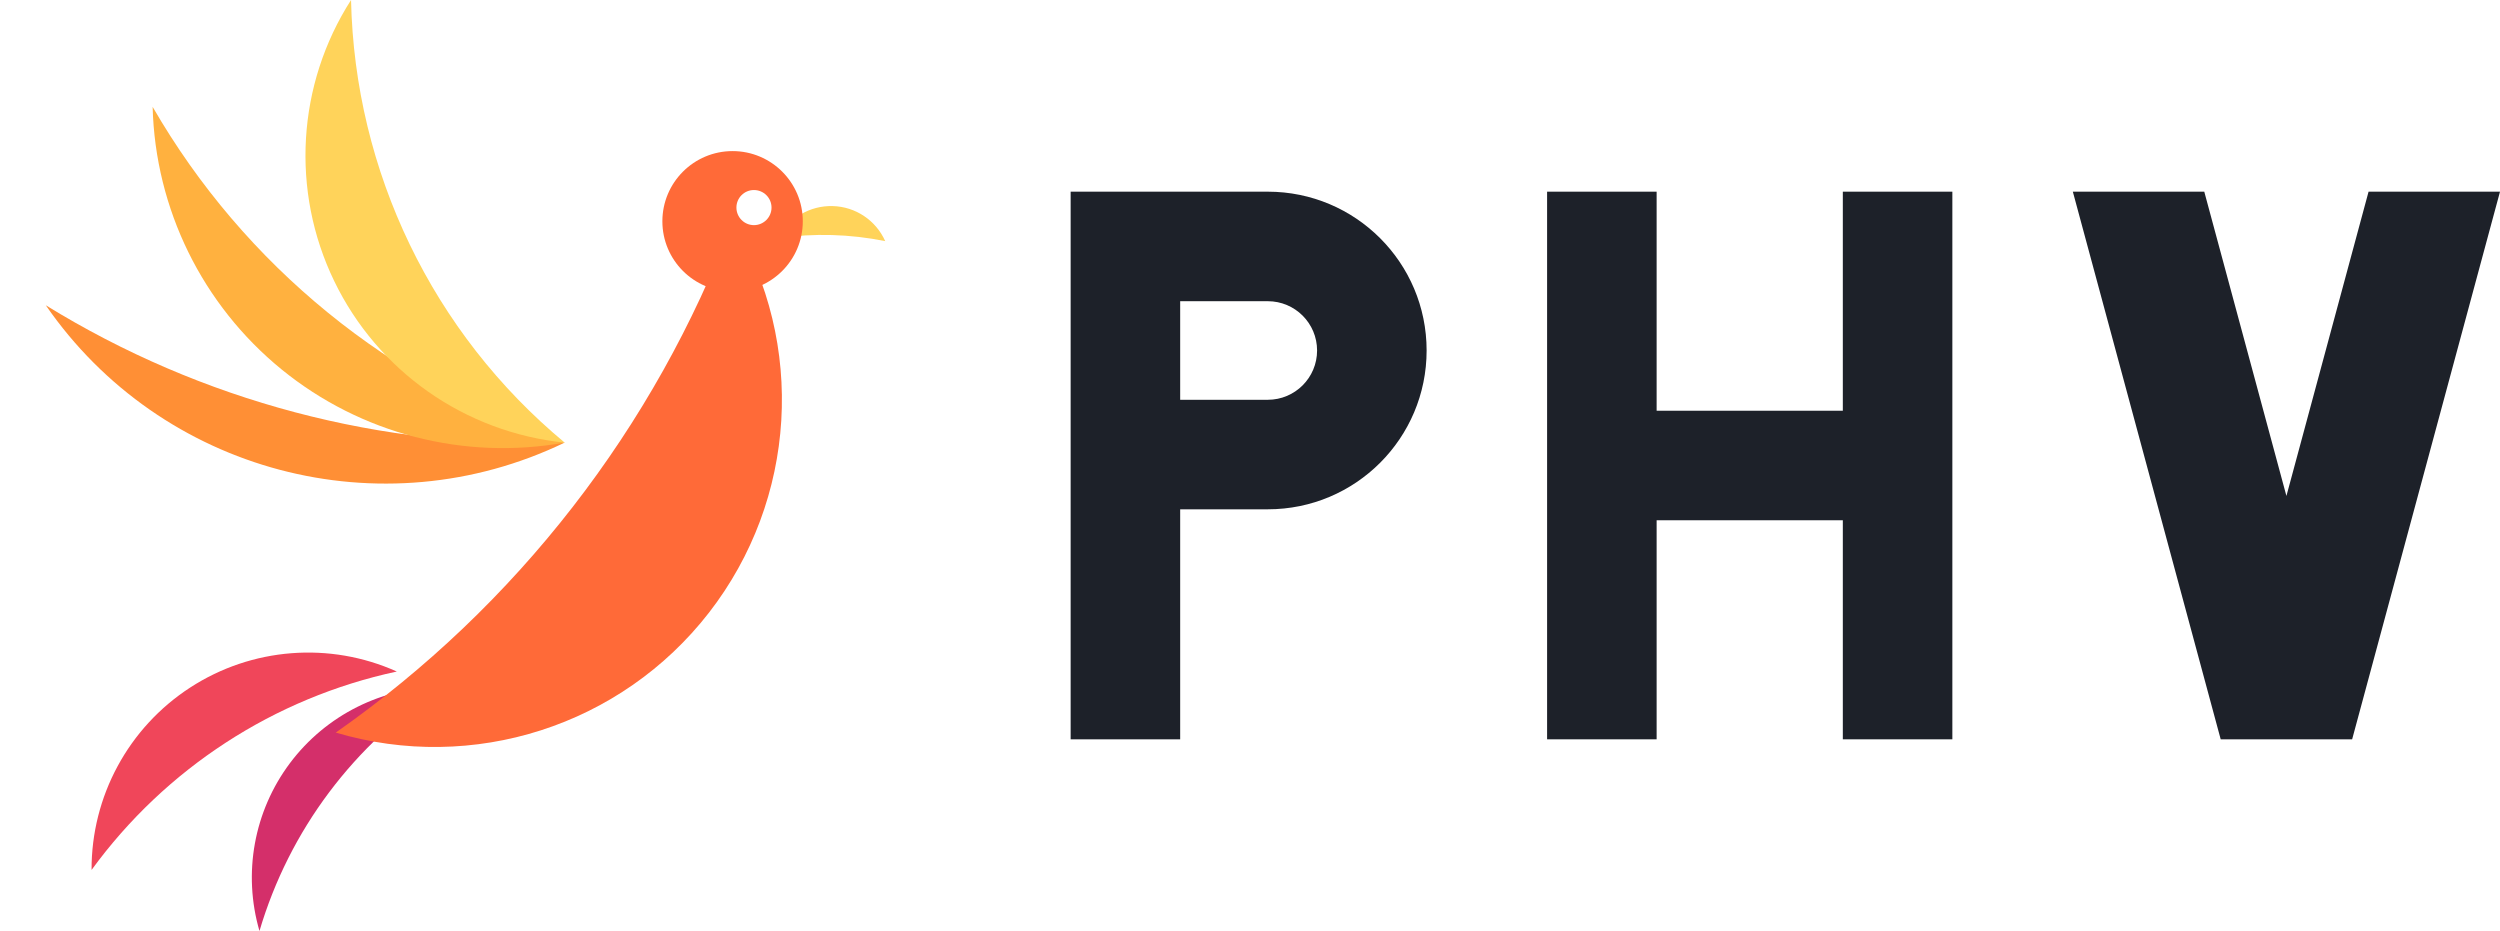
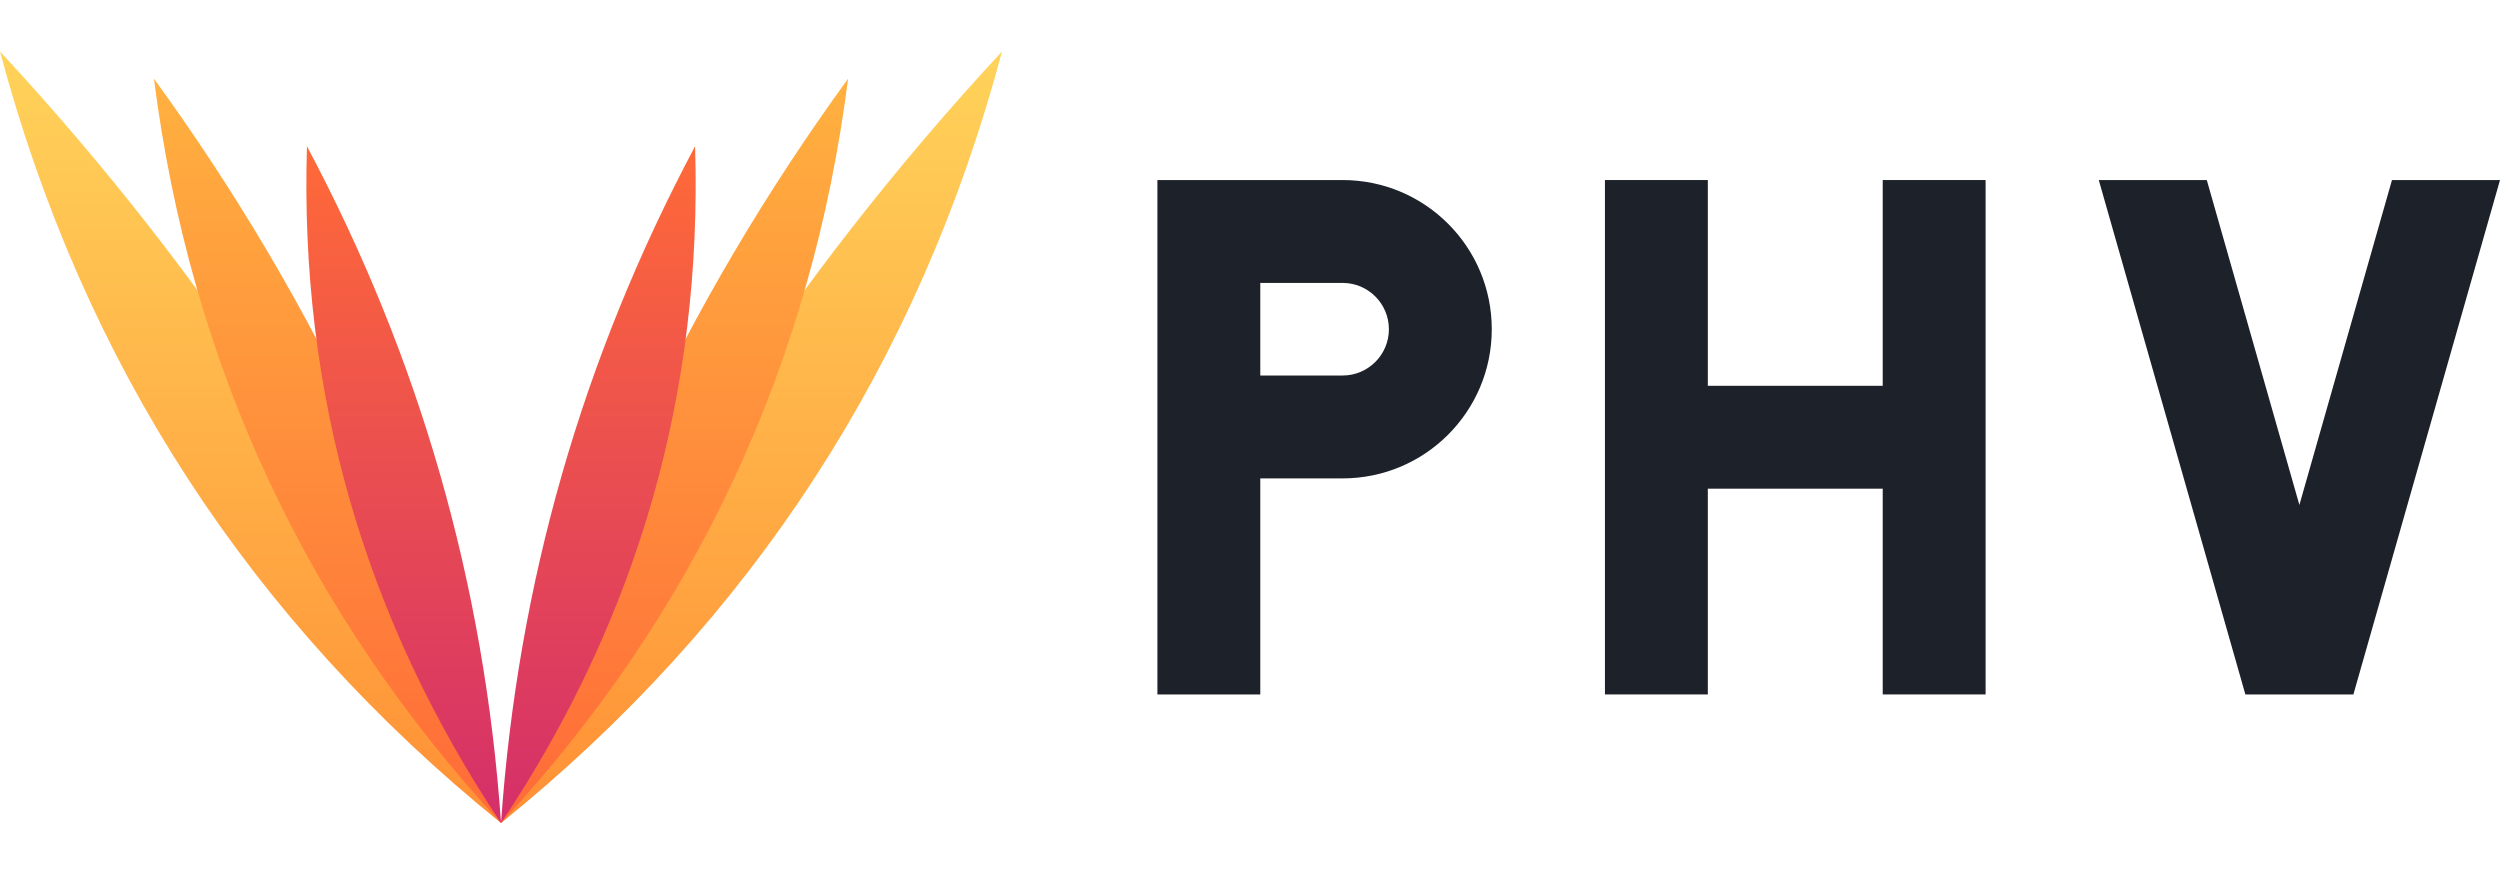
- <svg xmlns="http://www.w3.org/2000/svg" viewBox="0 0 456.5 170.0" role="img" aria-label="PHV">
-   <path fill="#D42F6A" fill-rule="evenodd" d="M80.82 125.41C69.85 125.41 59.53 130.57 52.95 139.34C46.37 148.12 44.31 159.47 47.38 170.00C52.81 151.61 64.68 135.78 80.82 125.41Z" />
-   <path fill="#F0465A" fill-rule="evenodd" d="M72.46 122.62C60.20 117.12 45.98 118.23 34.72 125.55C23.45 132.87 16.67 145.42 16.72 158.85C30.21 140.33 50.06 127.43 72.46 122.62Z" />
-   <path fill="#FF8F35" fill-rule="evenodd" d="M103.11 80.82C69.66 96.95 29.45 86.30 8.36 55.74C36.78 73.26 69.75 81.98 103.11 80.82Z" />
-   <path fill="#FFB13F" fill-rule="evenodd" d="M103.11 80.82C84.75 84.11 65.87 79.23 51.41 67.45C36.95 55.66 28.35 38.16 27.87 19.51C44.59 48.47 71.37 70.29 103.11 80.82Z" />
-   <path fill="#FFD35A" fill-rule="evenodd" d="M103.11 80.82C84.91 78.96 68.97 67.79 61.02 51.31C53.06 34.84 54.23 15.41 64.10 -0.00C64.78 31.32 79.01 60.81 103.11 80.82Z" />
-   <path fill="#FF6A38" fill-rule="evenodd" d="M133.77 40.41C147.20 62.84 145.49 91.21 129.46 111.87C113.43 132.52 86.37 141.22 61.31 133.77C94.31 110.65 119.56 78.11 133.77 40.41Z" />
-   <path fill="#FFD35A" fill-rule="evenodd" d="M142.13 43.48C144.04 39.78 147.90 37.51 152.06 37.63C156.22 37.74 159.94 40.23 161.64 44.03C155.22 42.73 148.62 42.55 142.13 43.48Z" />
-   <path fill="#FF6A38" fill-rule="evenodd" d="M146.59 40.41C146.59 47.49 140.85 53.23 133.77 53.23C126.69 53.23 120.95 47.49 120.95 40.41C120.95 33.33 126.69 27.59 133.77 27.59C140.85 27.59 146.59 33.33 146.59 40.41ZM140.88 37.90C140.88 36.13 139.44 34.70 137.67 34.70C135.90 34.70 134.47 36.13 134.47 37.90C134.47 39.67 135.90 41.11 137.67 41.11C139.44 41.11 140.88 39.67 140.88 37.90Z" />
-   <path fill="#1D2129" fill-rule="evenodd" d="M195.50 35.00L231.50 35.00C247.52 35.00 260.50 47.98 260.50 64.00C260.50 80.02 247.52 93.00 231.50 93.00L215.50 93.00L215.50 135.00L195.50 135.00L195.50 35.00ZM215.50 55.00L231.50 55.00C236.47 55.00 240.50 59.03 240.50 64.00C240.50 68.97 236.47 73.00 231.50 73.00L215.50 73.00L215.50 55.00Z" />
-   <path fill="#1D2129" fill-rule="evenodd" d="M282.50 35.00L302.50 35.00L302.50 75.00L336.50 75.00L336.50 35.00L356.50 35.00L356.50 135.00L336.50 135.00L336.50 95.00L302.50 95.00L302.50 135.00L282.50 135.00L282.50 35.00Z" />
-   <path fill="#1D2129" fill-rule="evenodd" d="M378.50 35.00L402.50 35.00L417.50 90.56L432.50 35.00L456.50 35.00L429.50 135.00L405.50 135.00L378.50 35.00Z" />
+ <svg xmlns="http://www.w3.org/2000/svg" viewBox="0 0 486 170" role="img" aria-label="PHV">
+   <defs>
+     <linearGradient id="l0" gradientUnits="userSpaceOnUse" x1="149.25" y1="420" x2="149.25" y2="91.2">
+       <stop offset="0" stop-color="#FF8F35" />
+       <stop offset="1" stop-color="#FFD35A" />
+     </linearGradient>
+     <linearGradient id="l1" gradientUnits="userSpaceOnUse" x1="362.75" y1="420" x2="362.75" y2="91.2">
+       <stop offset="0" stop-color="#FF8F35" />
+       <stop offset="1" stop-color="#FFD35A" />
+     </linearGradient>
+     <linearGradient id="l2" gradientUnits="userSpaceOnUse" x1="182.05" y1="420" x2="182.05" y2="102.8">
+       <stop offset="0" stop-color="#FF6A38" />
+       <stop offset="1" stop-color="#FFB13F" />
+     </linearGradient>
+     <linearGradient id="l3" gradientUnits="userSpaceOnUse" x1="329.95" y1="420" x2="329.95" y2="102.8">
+       <stop offset="0" stop-color="#FF6A38" />
+       <stop offset="1" stop-color="#FFB13F" />
+     </linearGradient>
+     <linearGradient id="l4" gradientUnits="userSpaceOnUse" x1="214.525" y1="420" x2="214.525" y2="131.6">
+       <stop offset="0" stop-color="#D42F6A" />
+       <stop offset="1" stop-color="#FF6A38" />
+     </linearGradient>
+     <linearGradient id="l5" gradientUnits="userSpaceOnUse" x1="297.475" y1="420" x2="297.475" y2="131.6">
+       <stop offset="0" stop-color="#D42F6A" />
+       <stop offset="1" stop-color="#FF6A38" />
+     </linearGradient>
+   </defs>
+   <g transform="translate(0 10) scale(0.4562) translate(-42.5 -91.2)">
+     <path fill="url(#l0)" d="M256 420C149.067 333.667 77.9 224.067 42.5 91.2C132.7 188.467 203.867 298.067 256 420Z" />
+     <path fill="url(#l1)" d="M256 420C362.933 333.667 434.1 224.067 469.5 91.2C379.3 188.467 308.133 298.067 256 420Z" />
+     <path fill="url(#l2)" d="M256 420C172.867 330.067 123.567 224.333 108.1 102.8C177.967 198.933 227.267 304.667 256 420Z" />
+     <path fill="url(#l3)" d="M256 420C339.133 330.067 388.433 224.333 403.9 102.8C334.033 198.933 284.733 304.667 256 420Z" />
+     <path fill="url(#l4)" d="M256 420C197.667 332.667 170.1 236.533 173.3 131.6C221.367 221.867 248.933 318 256 420Z" />
+     <path fill="url(#l5)" d="M256 420C314.333 332.667 341.9 236.533 338.7 131.6C290.633 221.867 263.067 318 256 420Z" />
+   </g>
+   <path fill="#1D2129" d="M225 35H261C277.02 35 290 47.98 290 64C290 80.02 277.02 93 261 93H245V135H225ZM245 55V73H261C265.97 73 270 68.97 270 64C270 59.03 265.97 55 261 55Z" />
+   <path fill="#1D2129" d="M312 35H332V75H366V35H386V135H366V95H332V135H312Z" />
+   <path fill="#1D2129" d="M408 35H429L447 98.16L465 35H486L457.5 135H436.5Z" />
</svg>
